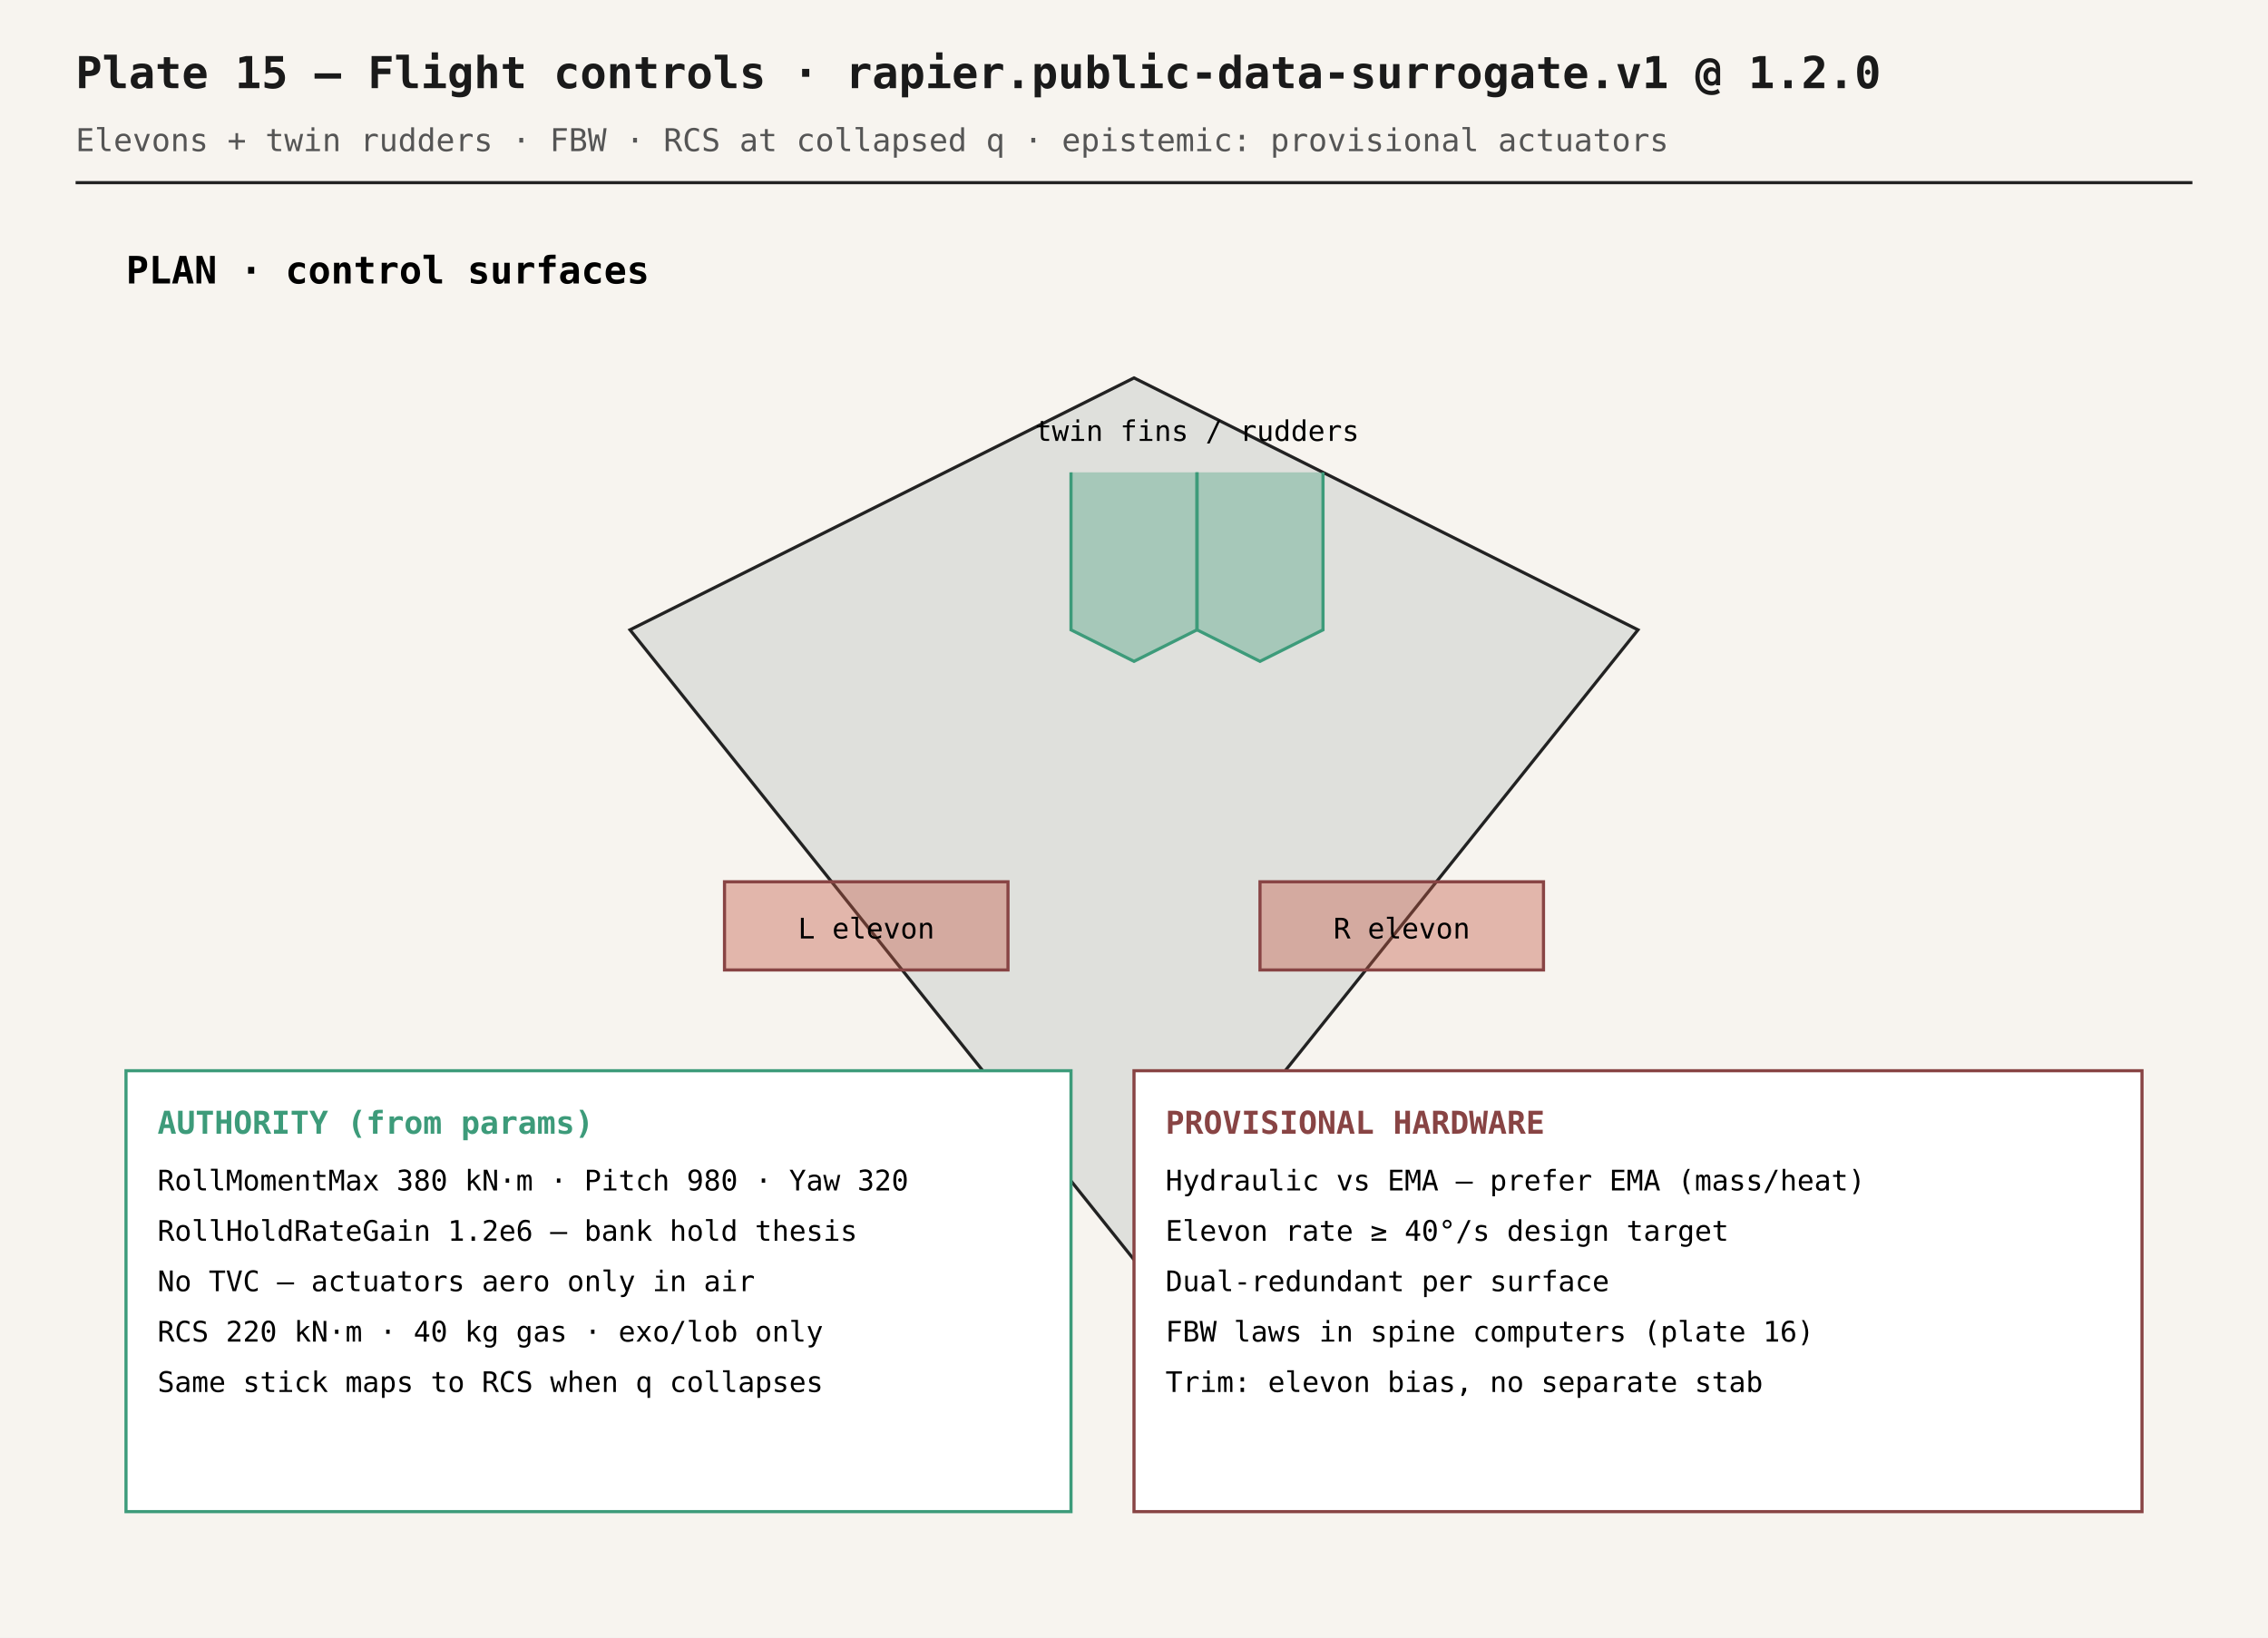
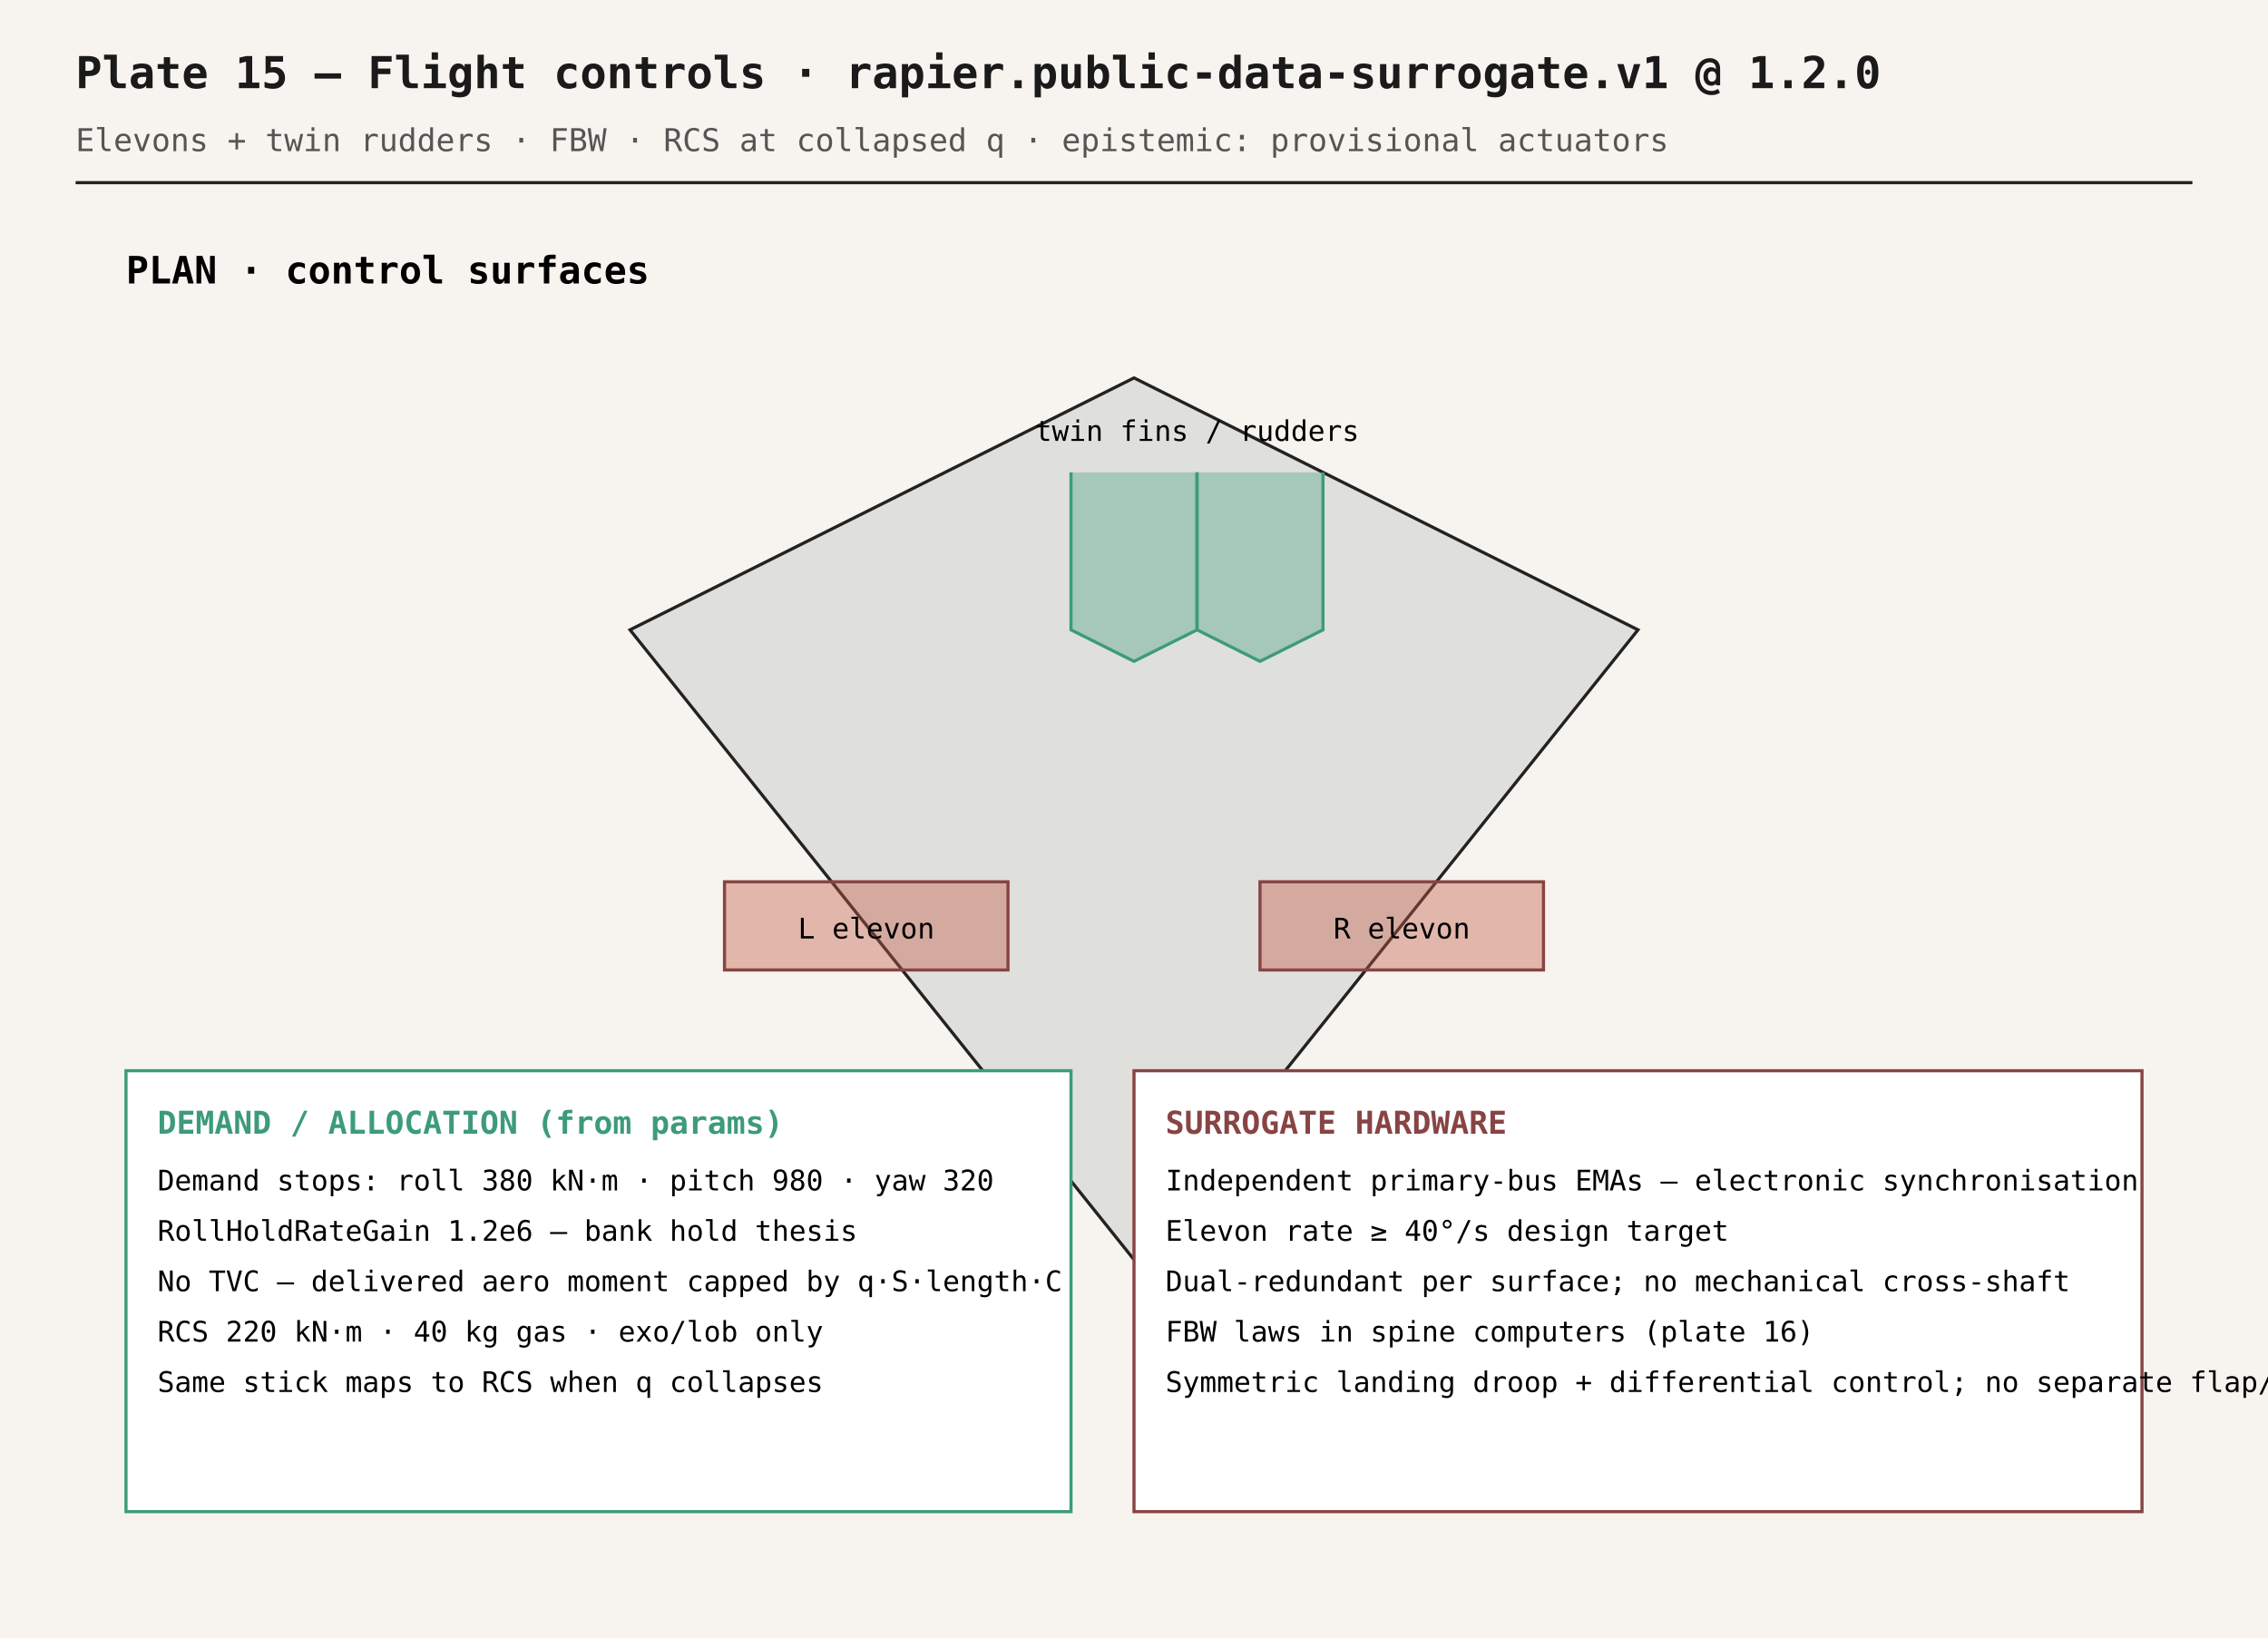
<svg xmlns="http://www.w3.org/2000/svg" viewBox="0 0 720 520" width="720" height="520" font-family="IBM Plex Mono, ui-monospace, monospace">
  <rect width="100%" height="100%" fill="#f7f4ef" />
  <text x="24" y="28" font-size="14" font-weight="700" fill="#1a1a1a">Plate 15 — Flight controls · rapier.public-data-surrogate.v1 @ 1.2.0</text>
  <text x="24" y="48" font-size="10" fill="#555">Elevons + twin rudders · FBW · RCS at collapsed q · epistemic: provisional actuators</text>
  <line x1="24" y1="58" x2="696" y2="58" stroke="#222" stroke-width="1" />
  <text x="40" y="90" font-size="12" font-weight="700">PLAN · control surfaces</text>
  <path d="M 360,120 L 200,200 L 360,400 L 520,200 Z" fill="#596b73" fill-opacity="0.15" stroke="#222" />
  <rect x="230" y="280" width="90" height="28" fill="#c45c48" fill-opacity="0.4" stroke="#844" />
  <rect x="400" y="280" width="90" height="28" fill="#c45c48" fill-opacity="0.4" stroke="#844" />
  <text x="275" y="298" text-anchor="middle" font-size="9">L elevon</text>
  <text x="445" y="298" text-anchor="middle" font-size="9">R elevon</text>
  <path d="M 340,150 L 340,200 L 360,210 L 380,200 L 380,150" fill="#3d9b7a" fill-opacity="0.35" stroke="#3d9b7a" />
  <path d="M 380,150 L 380,200 L 400,210 L 420,200 L 420,150" fill="#3d9b7a" fill-opacity="0.35" stroke="#3d9b7a" />
  <text x="380" y="140" text-anchor="middle" font-size="9">twin fins / rudders</text>
  <rect x="40" y="340" width="300" height="140" fill="#fff" stroke="#3d9b7a" />
-   <text x="50" y="360" font-size="10" font-weight="700" fill="#3d9b7a">AUTHORITY (from params)</text>
-   <text x="50" y="378" font-size="9">RollMomentMax 380 kN·m · Pitch 980 · Yaw 320</text>
+   <text x="50" y="360" font-size="10" font-weight="700" fill="#3d9b7a">DEMAND / ALLOCATION (from params)</text>
+   <text x="50" y="378" font-size="9">Demand stops: roll 380 kN·m · pitch 980 · yaw 320</text>
  <text x="50" y="394" font-size="9">RollHoldRateGain 1.2e6 — bank hold thesis</text>
-   <text x="50" y="410" font-size="9">No TVC — actuators aero only in air</text>
+   <text x="50" y="410" font-size="9">No TVC — delivered aero moment capped by q·S·length·C</text>
  <text x="50" y="426" font-size="9">RCS 220 kN·m · 40 kg gas · exo/lob only</text>
  <text x="50" y="442" font-size="9">Same stick maps to RCS when q collapses</text>
  <rect x="360" y="340" width="320" height="140" fill="#fff" stroke="#844" />
-   <text x="370" y="360" font-size="10" font-weight="700" fill="#844">PROVISIONAL HARDWARE</text>
-   <text x="370" y="378" font-size="9">Hydraulic vs EMA — prefer EMA (mass/heat)</text>
+   <text x="370" y="360" font-size="10" font-weight="700" fill="#844">SURROGATE HARDWARE</text>
+   <text x="370" y="378" font-size="9">Independent primary-bus EMAs — electronic synchronisation</text>
  <text x="370" y="394" font-size="9">Elevon rate ≥ 40°/s design target</text>
-   <text x="370" y="410" font-size="9">Dual-redundant per surface</text>
+   <text x="370" y="410" font-size="9">Dual-redundant per surface; no mechanical cross-shaft</text>
  <text x="370" y="426" font-size="9">FBW laws in spine computers (plate 16)</text>
-   <text x="370" y="442" font-size="9">Trim: elevon bias, no separate stab</text>
+   <text x="370" y="442" font-size="9">Symmetric landing droop + differential control; no separate flap/stab</text>
</svg>
